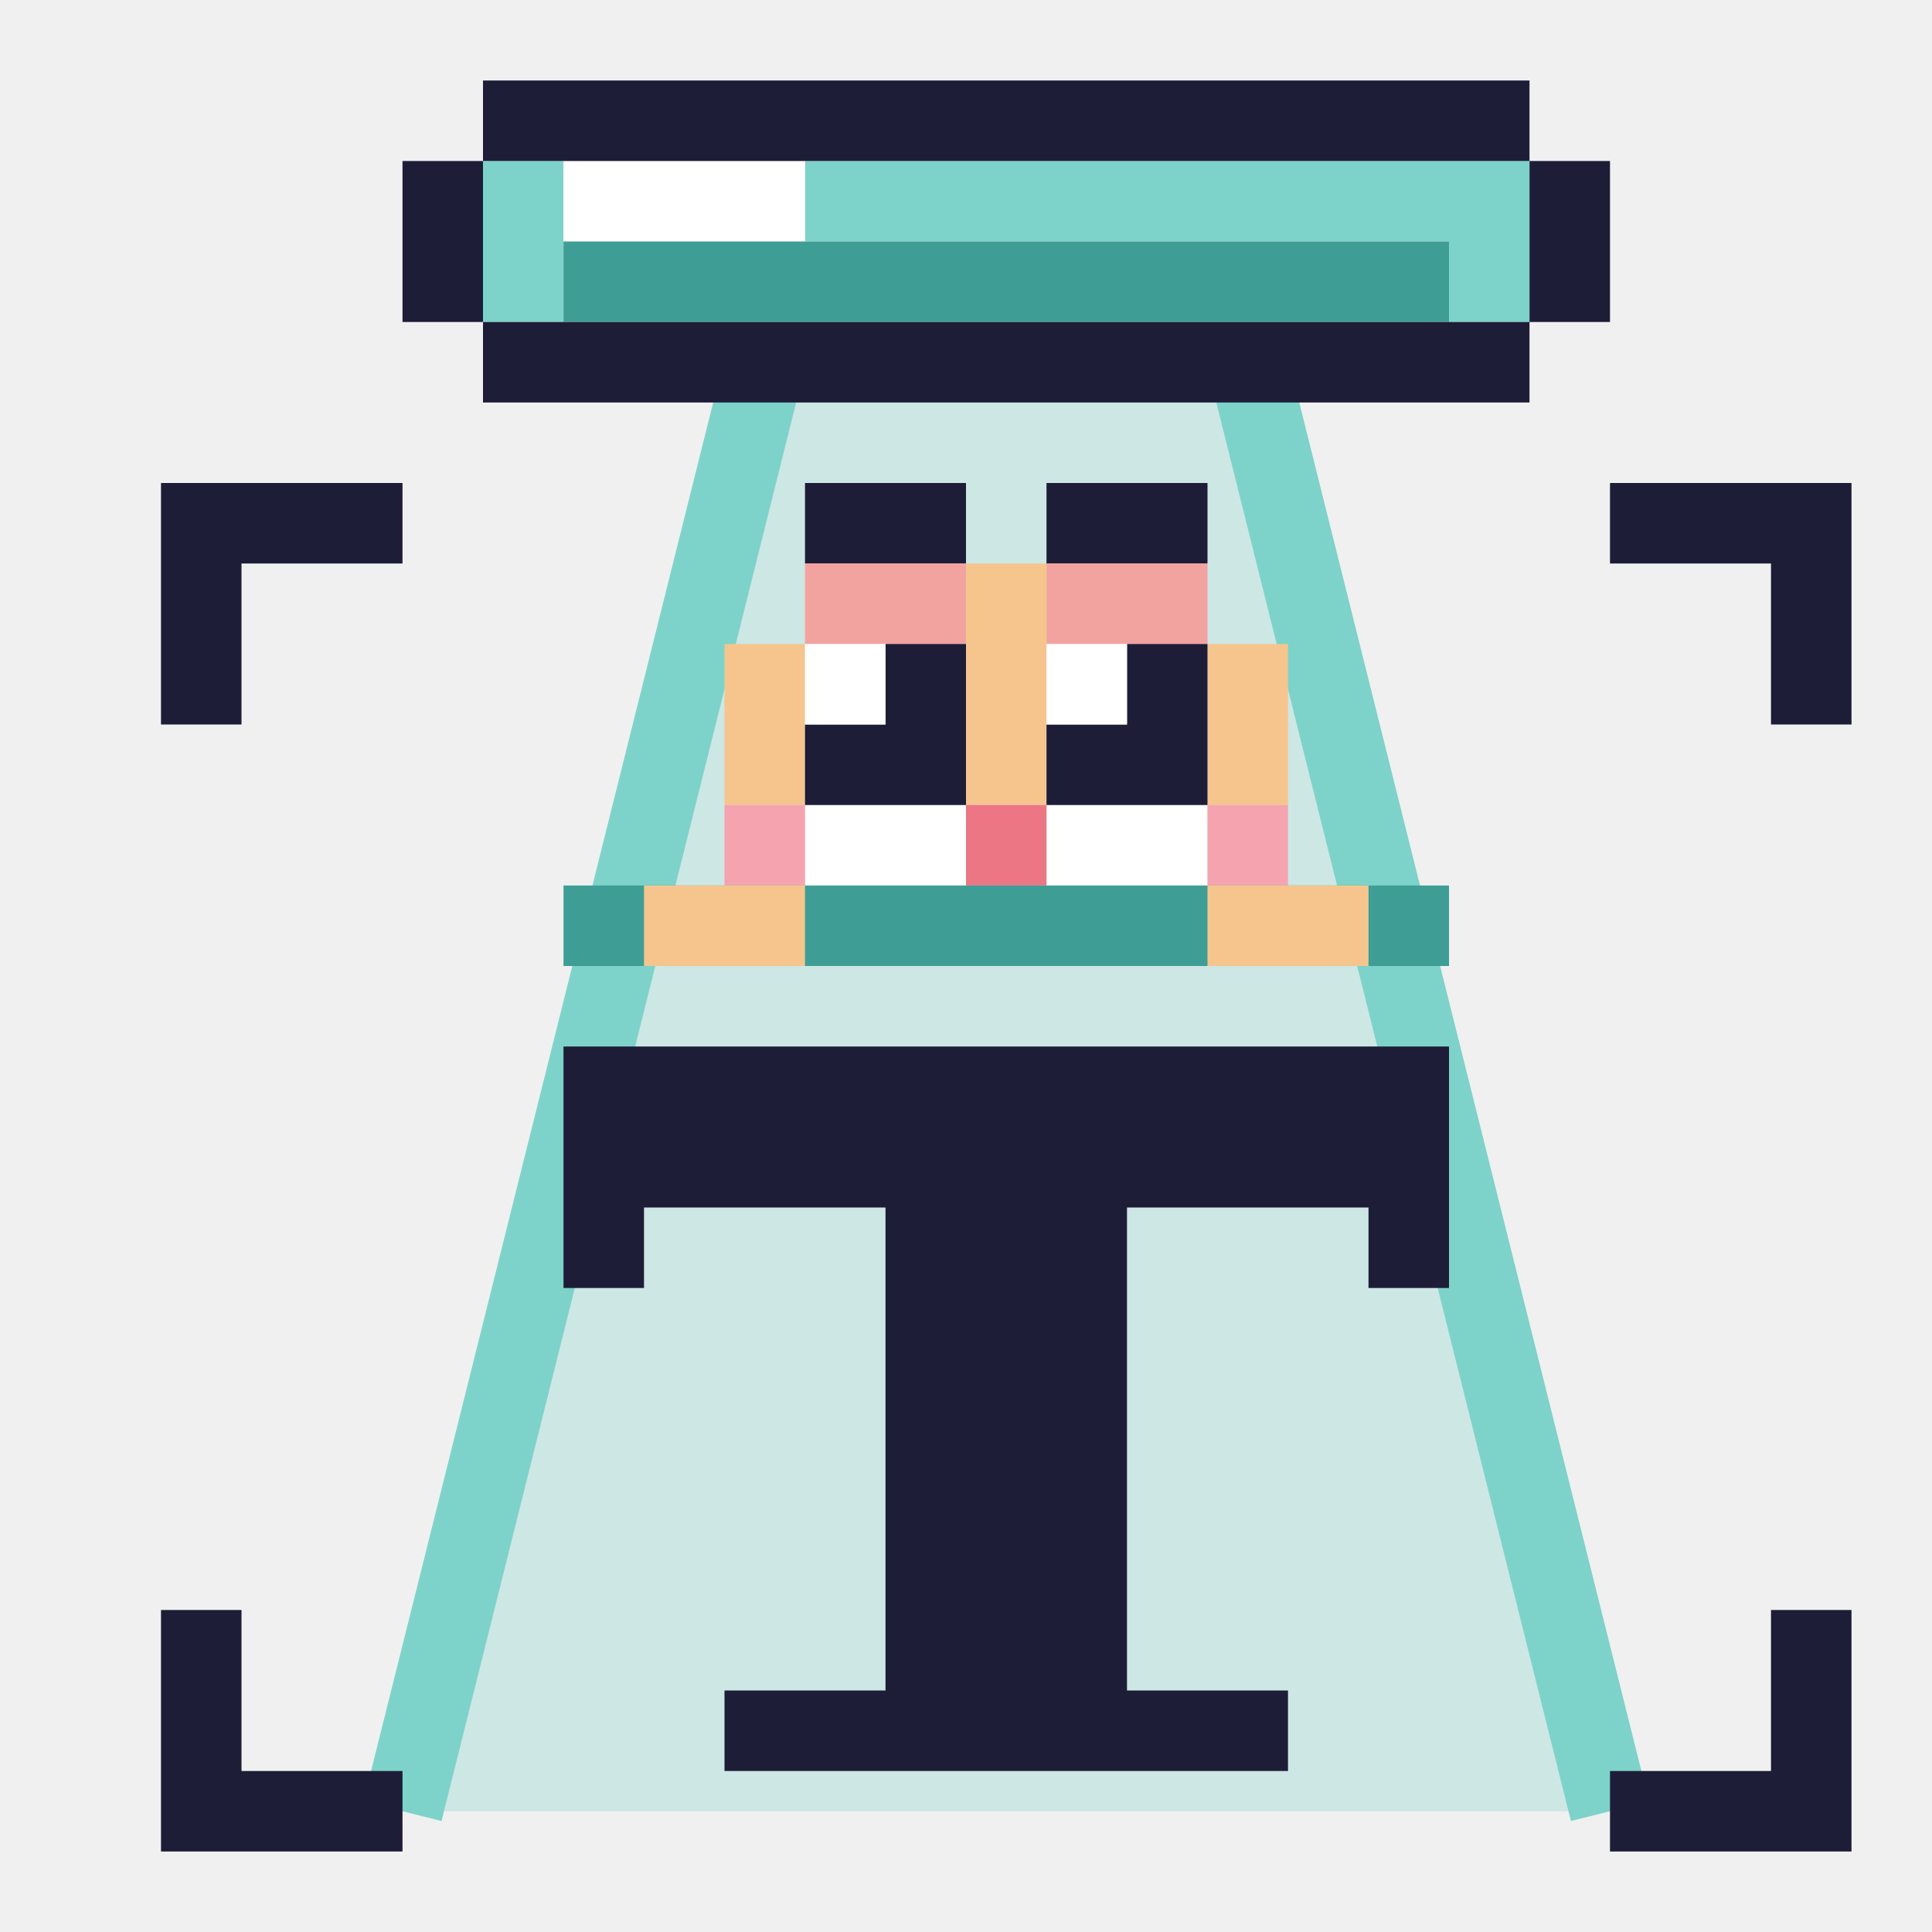
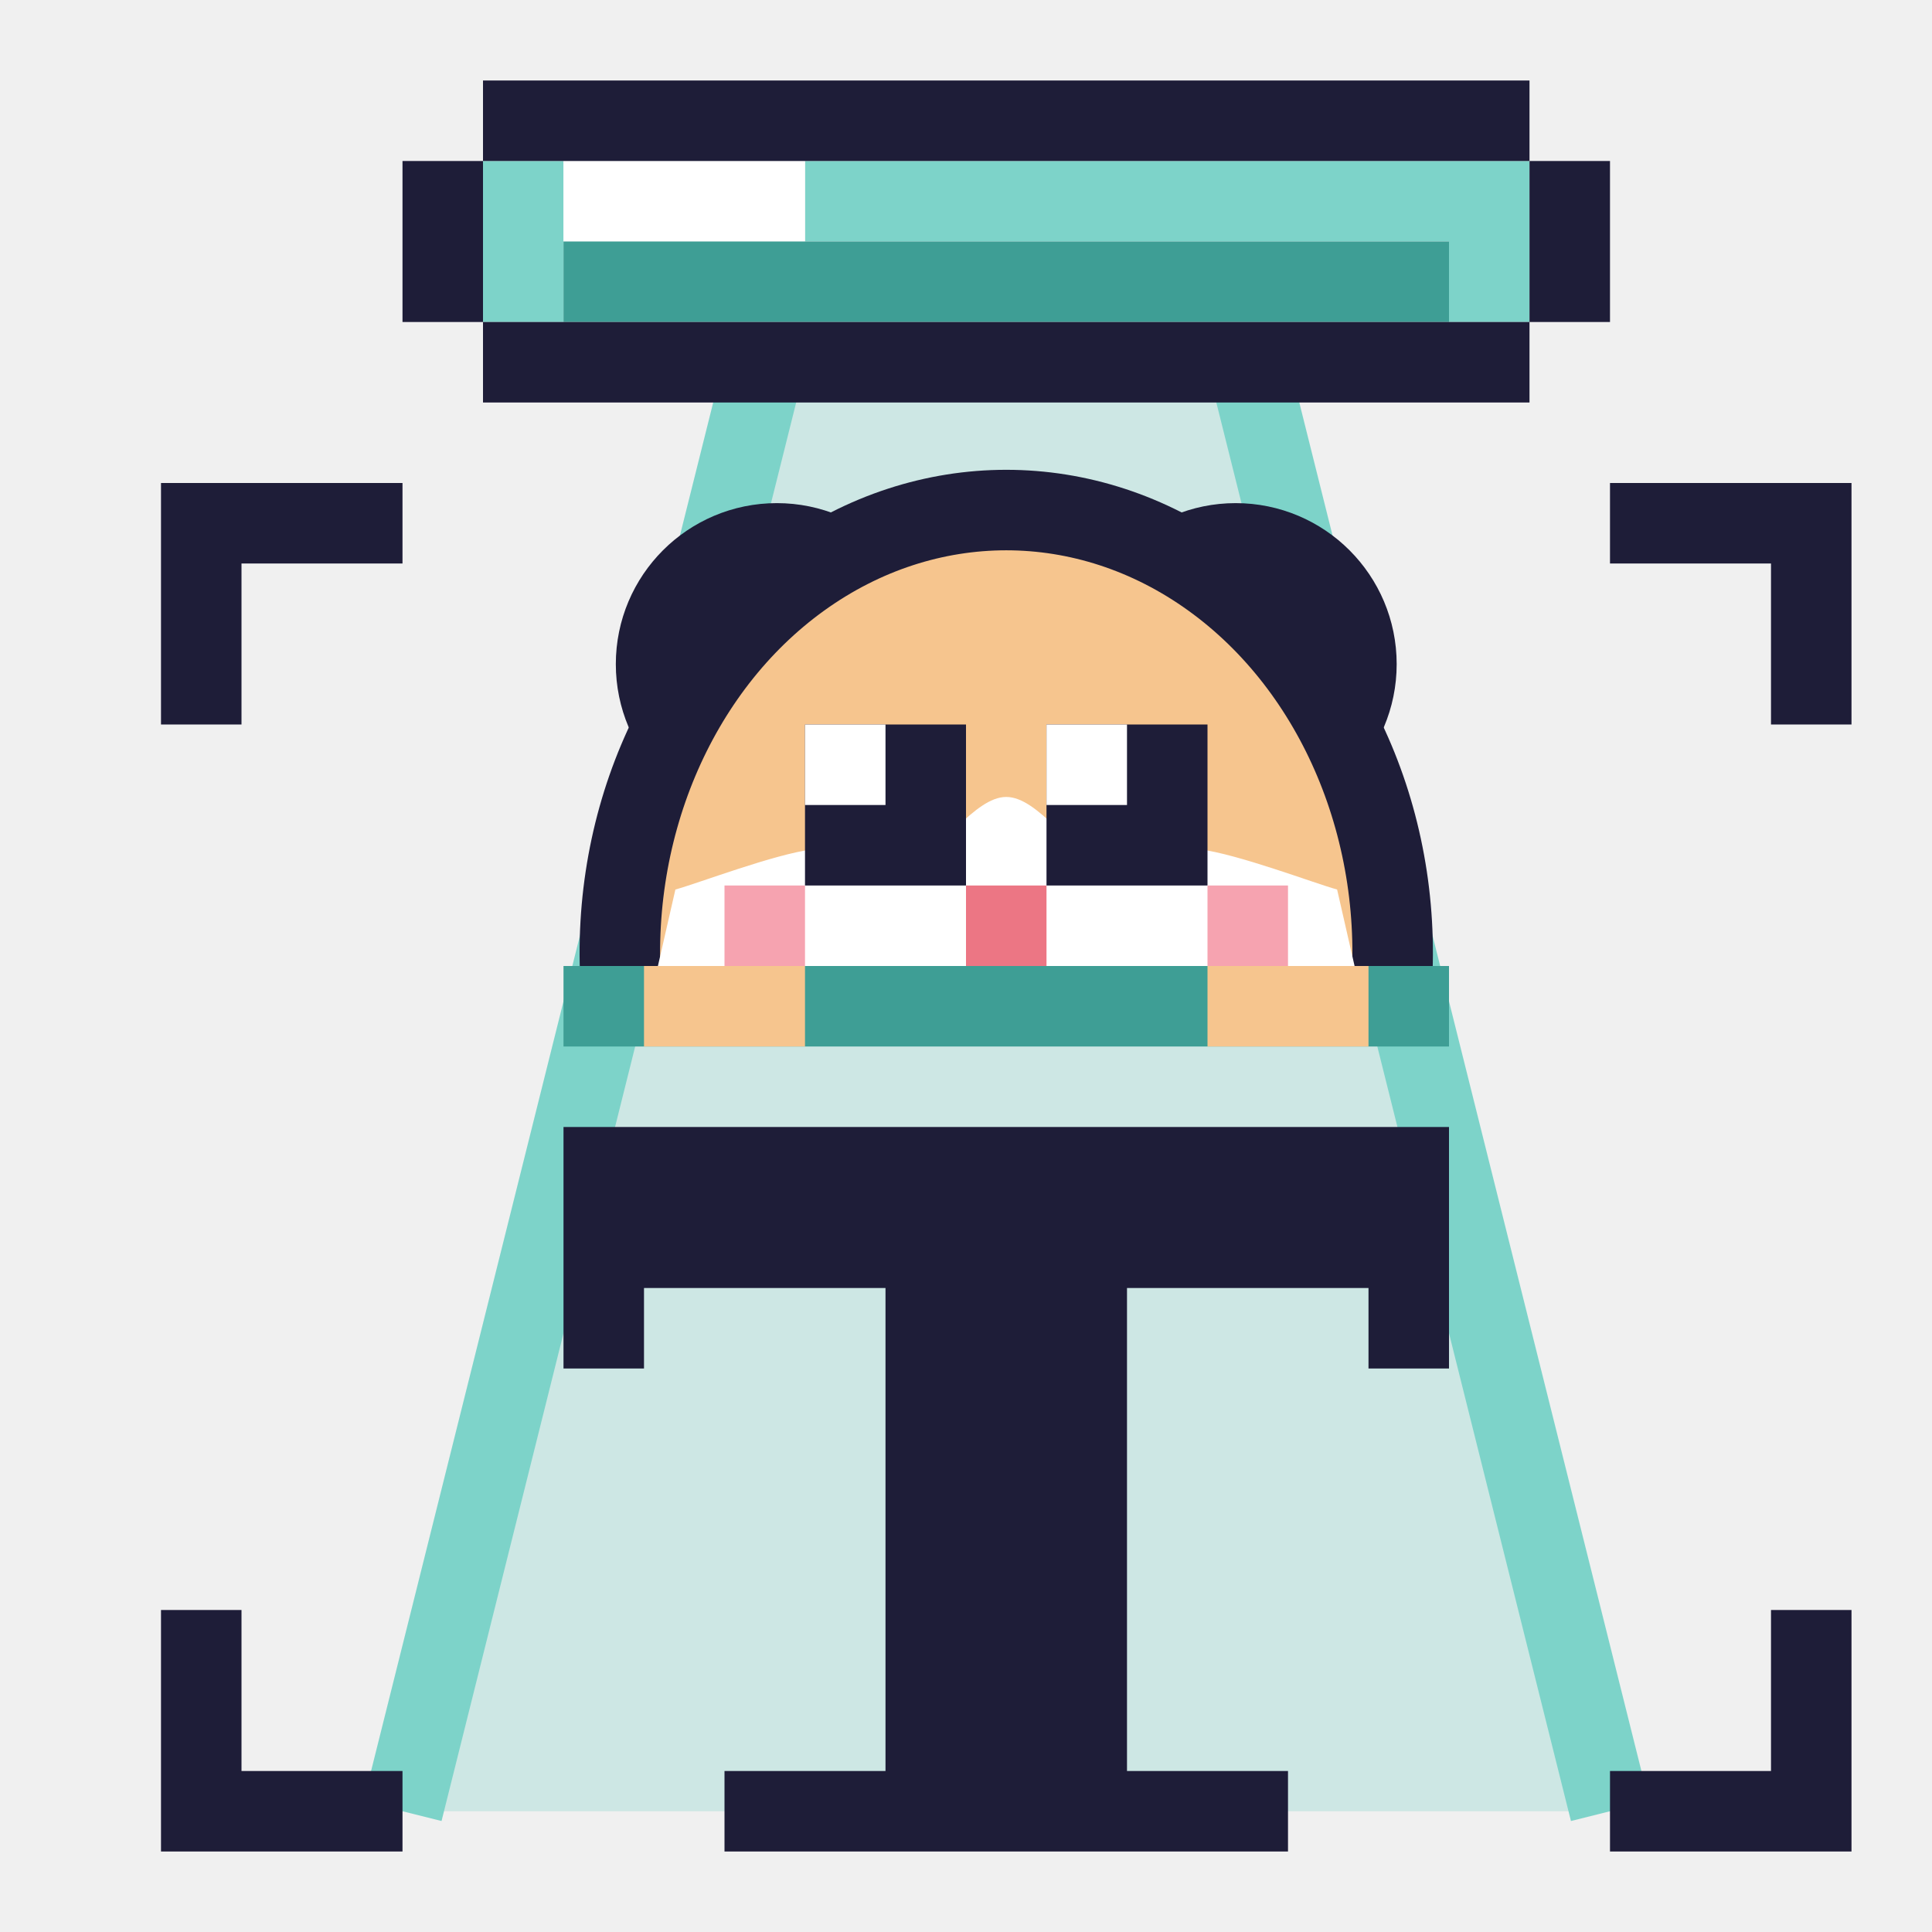
<svg xmlns="http://www.w3.org/2000/svg" width="24" height="24" viewBox="0 0 24 24">
  <g id="back">
    <path id="beam" d="M9 4.5L4.5 22.5H20.5L16 4.5Z" fill="#7DD3C9" fill-opacity="0.3" />
    <path id="beam_edges" d="M9.5 4.5L5 22.5M15.5 4.5L20 22.5" fill="none" stroke="#7DD3C9" stroke-width="1" />
  </g>
  <g id="hamster">
-     <path id="hm_peach" d="M12 7h1v1h-1ZM9 8h1v1h-1ZM12 8h1v1h-1ZM15 8h1v1h-1ZM9 9h1v1h-1ZM12 9h1v1h-1ZM15 9h1v1h-1Z" fill="#F6C58E" />
-     <path id="hm_muzzle" d="M10 10h2v1h-2ZM13 10h2v1h-2Z" fill="#FFFFFF" />
-     <path id="hm_outline" d="M10 6h2v1h-2ZM13 6h2v1h-2Z" fill="#1E1D38" />
-     <path id="hm_ears_in" d="M10 7h2v1h-2ZM13 7h2v1h-2Z" fill="#F2A3A0" />
-     <path id="hm_eyes" d="M11 8h1v1h-1ZM14 8h1v1h-1ZM10 9h2v1h-2ZM13 9h2v1h-2Z" fill="#1E1D38" />
-     <path id="hm_eyes_hl" d="M10 8h1v1h-1ZM13 8h1v1h-1Z" fill="#FFFFFF" />
-     <path id="hm_blush" d="M9 10h1v1h-1ZM15 10h1v1h-1Z" fill="#F6A3B0" />
-     <path id="hm_nose" d="M12 10h1v1h-1Z" fill="#EC7684" />
+     <path id="hf_ears" d="M8.15 8.25A1.5 1.5 0 1 1 11.15 8.25A1.5 1.5 0 1 1 8.15 8.25ZM13.85 8.25A1.5 1.5 0 1 1 16.85 8.25A1.5 1.5 0 1 1 13.85 8.25Z" fill="#F6C58E" stroke="#1E1D38" stroke-width="1" />
+     <path id="hf_ears_in" d="M9.15 8.45A0.78 0.78 0 1 1 10.7 8.45A0.78 0.78 0 1 1 9.15 8.45ZM14.3 8.45A0.78 0.78 0 1 1 15.85 8.45A0.78 0.78 0 1 1 14.3 8.45Z" fill="#F2A3A0" />
+     <path id="hf_head" d="M7.73 12.45A4.8 5.5 0 1 1 17.27 12.45Z" fill="#F6C58E" stroke="#1E1D38" stroke-width="1" stroke-linejoin="round" />
+     <path id="hf_muzzle" d="M8.39 11.05C8.68 10.97 9.62 10.61 10.1 10.55C10.58 10.49 10.9 10.81 11.3 10.7C11.7 10.59 12.1 9.9 12.5 9.9C12.9 9.9 13.3 10.59 13.7 10.7C14.1 10.81 14.42 10.49 14.9 10.55C15.38 10.61 16.32 10.97 16.61 11.05L16.93 12.45L8.07 12.45Z" fill="#FFFFFF" />
+     <path id="hf_eyes" d="M10 9h2v2h-2ZM13 9h2v2h-2Z" fill="#1E1D38" />
+     <path id="hf_eyes_hl" d="M10 9h1v1h-1ZM13 9h1v1h-1Z" fill="#FFFFFF" />
+     <path id="hf_nose" d="M12 11h1v1h-1Z" fill="#EC7684" />
+     <path id="hf_blush" d="M9 11h1v1h-1ZM15 11h1v1h-1Z" fill="#F6A3B0" />
  </g>
  <g id="object">
-     <path id="scan_line" d="M7 11H18V12H7Z" fill="#3E9E95" />
+     <path id="scan_line" d="M7 12H18V13H7Z" fill="#3E9E95" />
    <path id="corner_ink" d="M2 6h3v1h-3ZM20 6h3v1h-3ZM2 7h1v1h-1ZM22 7h1v1h-1ZM2 8h1v1h-1ZM22 8h1v1h-1ZM2 20h1v1h-1ZM22 20h1v1h-1ZM2 21h1v1h-1ZM22 21h1v1h-1ZM2 22h3v1h-3ZM20 22h3v1h-3Z" fill="#1E1D38" />
-     <path id="letter_t_ink" d="M7 13h11v1h-11ZM7 14h11v1h-11ZM7 15h1v1h-1ZM11 15h3v1h-3ZM17 15h1v1h-1ZM11 16h3v1h-3ZM11 17h3v1h-3ZM11 18h3v1h-3ZM11 19h3v1h-3ZM11 20h3v1h-3ZM9 21h7v1h-7Z" fill="#1E1D38" />
+     <path id="letter_t_ink" d="M7 14h11v1h-11ZM7 15h11v1h-11ZM7 16h1v1h-1ZM11 16h3v1h-3ZM17 16h1v1h-1ZM11 17h3v1h-3ZM11 18h3v1h-3ZM11 19h3v1h-3ZM11 20h3v1h-3ZM11 21h3v1h-3ZM9 22h7v1h-7Z" fill="#1E1D38" />
  </g>
  <g id="front">
-     <path id="paw_peach" d="M8 11h2v1h-2ZM15 11h2v1h-2Z" fill="#F6C58E" />
    <path id="scanner_teal" d="M6 2h1v1h-1ZM10 2h9v1h-9ZM6 3h1v1h-1ZM18 3h1v1h-1Z" fill="#7DD3C9" />
    <path id="scanner_gloss" d="M7 2h3v1h-3Z" fill="#FFFFFF" />
    <path id="scanner_slit" d="M7 3h11v1h-11Z" fill="#3E9E95" />
    <path id="scanner_ink" d="M6 1h13v1h-13ZM5 2h1v1h-1ZM19 2h1v1h-1ZM5 3h1v1h-1ZM19 3h1v1h-1ZM6 4h13v1h-13Z" fill="#1E1D38" />
+     <path id="hf_paw_peach" d="M8 12h2v1h-2ZM15 12h2v1h-2Z" fill="#F6C58E" />
  </g>
</svg>
